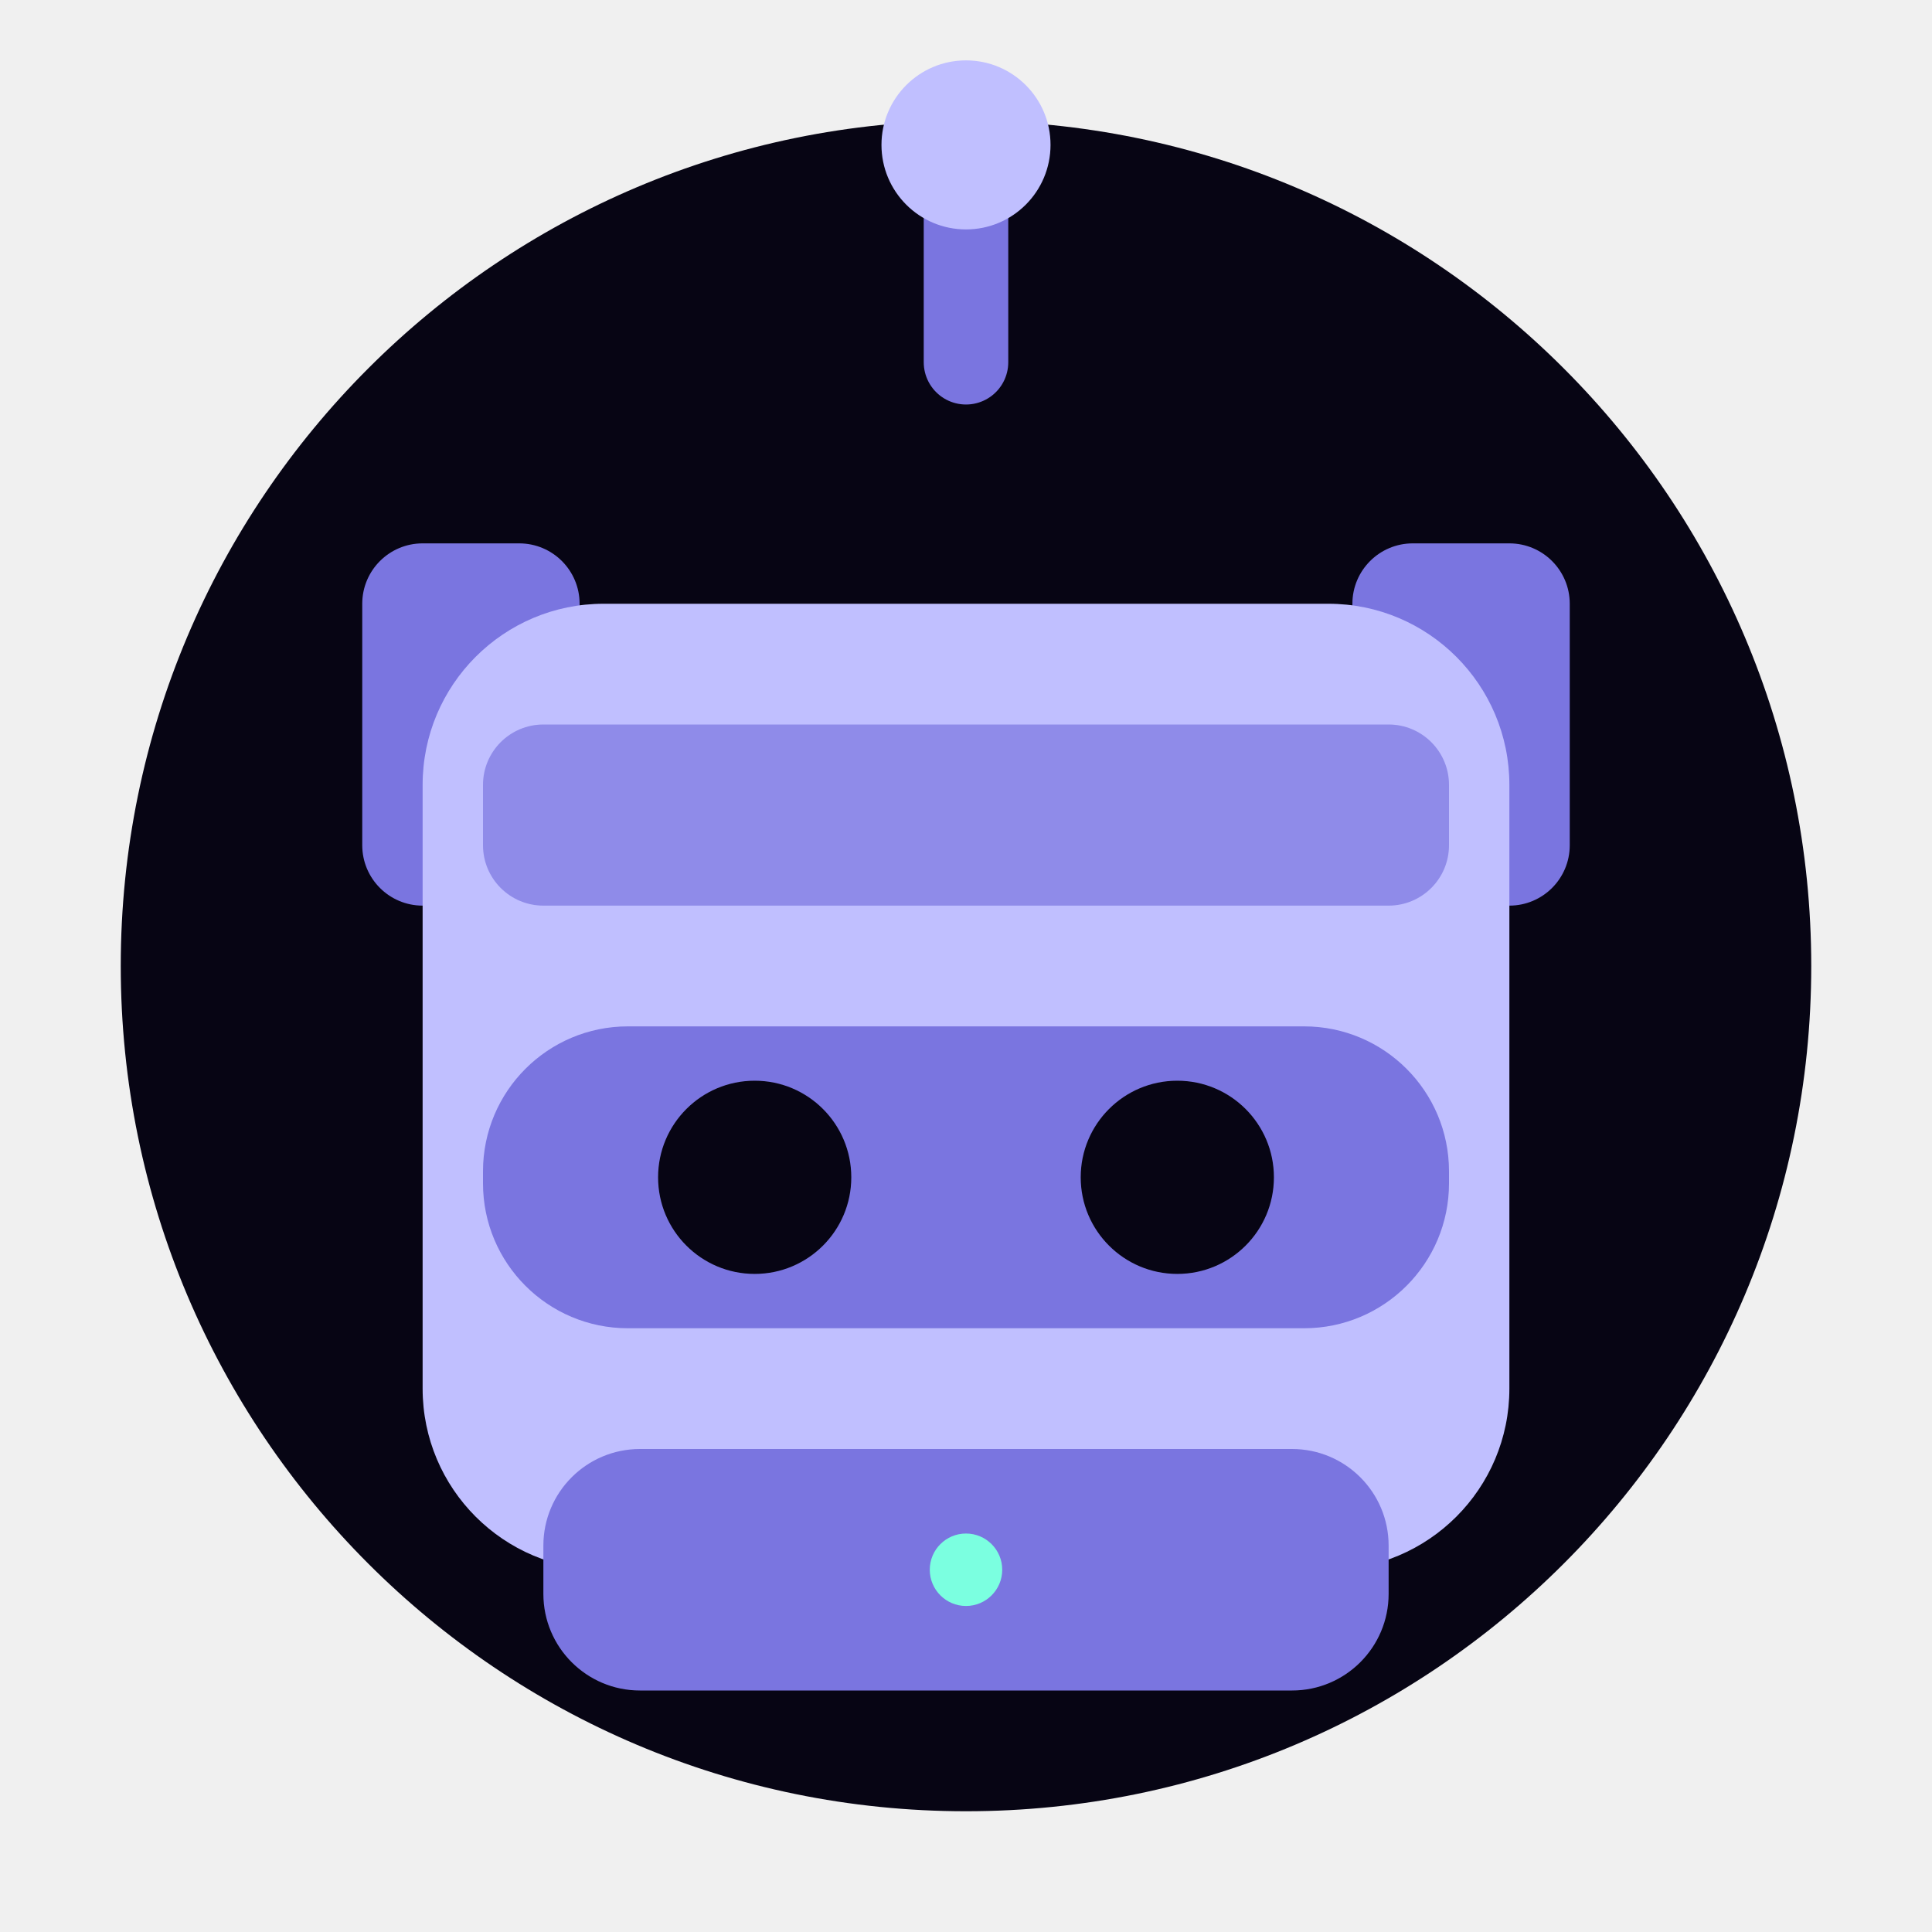
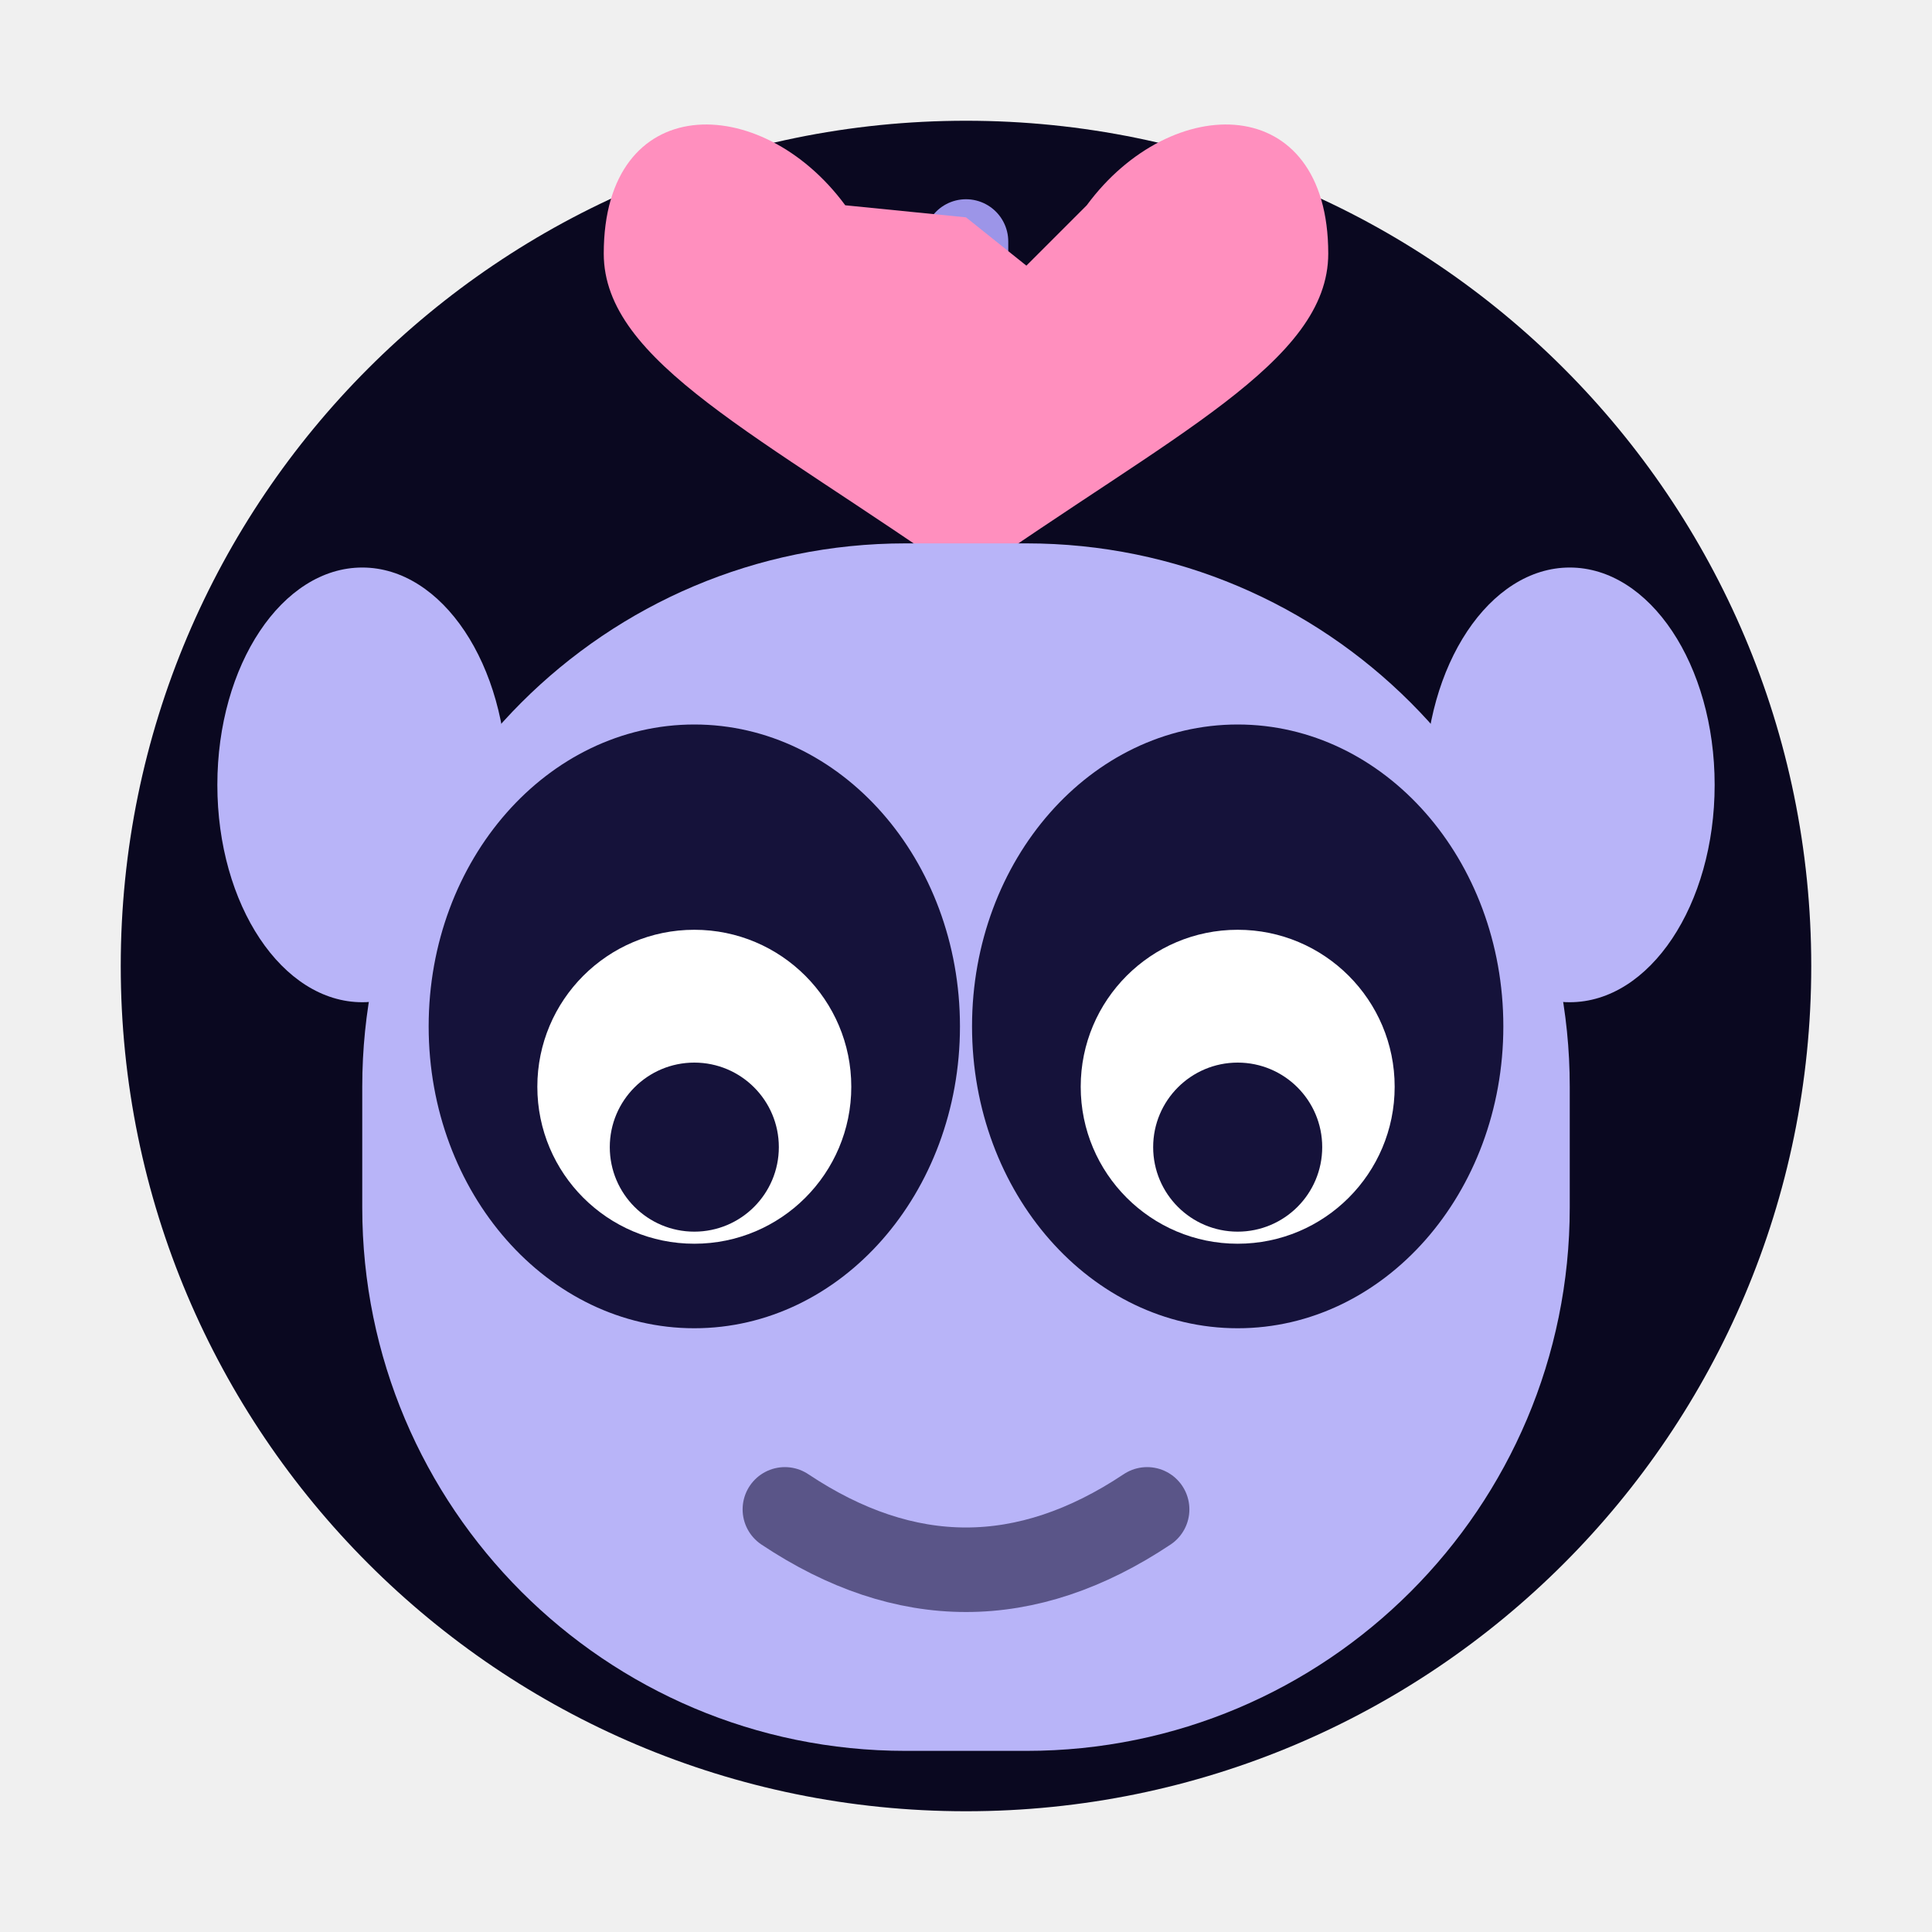
<svg xmlns="http://www.w3.org/2000/svg" viewBox="0 0 32 32" role="img" aria-label="OpenBuddy">
-   <circle cx="16" cy="16" r="14" fill="#070514" />
-   <line x1="16" y1="3" x2="16" y2="6" stroke="#7A75E0" stroke-width="1.4" stroke-linecap="round" />
-   <circle cx="16" cy="2.4" r="1.4" fill="#C0BFFF" />
-   <rect x="6" y="9" width="3.6" height="6" rx="1" fill="#7A75E0" />
-   <rect x="22.4" y="9" width="3.6" height="6" rx="1" fill="#7A75E0" />
-   <rect x="7" y="10" width="18" height="16" rx="3" fill="#C0BFFF" />
-   <rect x="8" y="12" width="16" height="3" rx="1" fill="#7A75E0" opacity=".7" />
-   <rect x="8" y="17" width="16" height="5" rx="2.4" fill="#7A75E0" />
-   <circle cx="12.5" cy="19.5" r="1.6" fill="#070514" />
-   <circle cx="19.5" cy="19.5" r="1.6" fill="#070514" />
-   <rect x="9" y="24" width="14" height="4" rx="1.6" fill="#7A75E0" />
-   <circle cx="16" cy="26" r="0.6" fill="#7BFFE0" />
+   <circle cx="16" cy="16" r="14" fill="#0A0820" />
+   <line x1="16" y1="4" x2="16" y2="7" stroke="#9C95E8" stroke-width="1.4" stroke-linecap="round" />
+   <path d="M14 3.4 C12.6 1.5 10 1.5 10 4.2 C10 6 12.6 7.2 16 9.6 C19.4 7.2 22 6 22 4.2 C22 1.5 19.4 1.5 18 3.4 L17 4.4 L16 3.6 Z" fill="#FF8FBE" />
+   <ellipse cx="6" cy="13" rx="2.4" ry="3.6" fill="#B8B4F8" />
+   <ellipse cx="26" cy="13" rx="2.4" ry="3.6" fill="#B8B4F8" />
+   <rect x="6" y="9" width="20" height="20" rx="9" fill="#B8B4F8" />
+   <ellipse cx="11.5" cy="17" rx="4.4" ry="5" fill="#15123A" />
+   <ellipse cx="20.5" cy="17" rx="4.4" ry="5" fill="#15123A" />
+   <circle cx="11.5" cy="18" r="2.6" fill="#FFFFFF" />
+   <circle cx="20.5" cy="18" r="2.6" fill="#FFFFFF" />
+   <circle cx="11.5" cy="19" r="1.4" fill="#15123A" />
+   <circle cx="20.5" cy="19" r="1.4" fill="#15123A" />
+   <path d="M13 25 Q16 27 19 25" fill="none" stroke="#5A5588" stroke-width="1.4" stroke-linecap="round" />
</svg>
